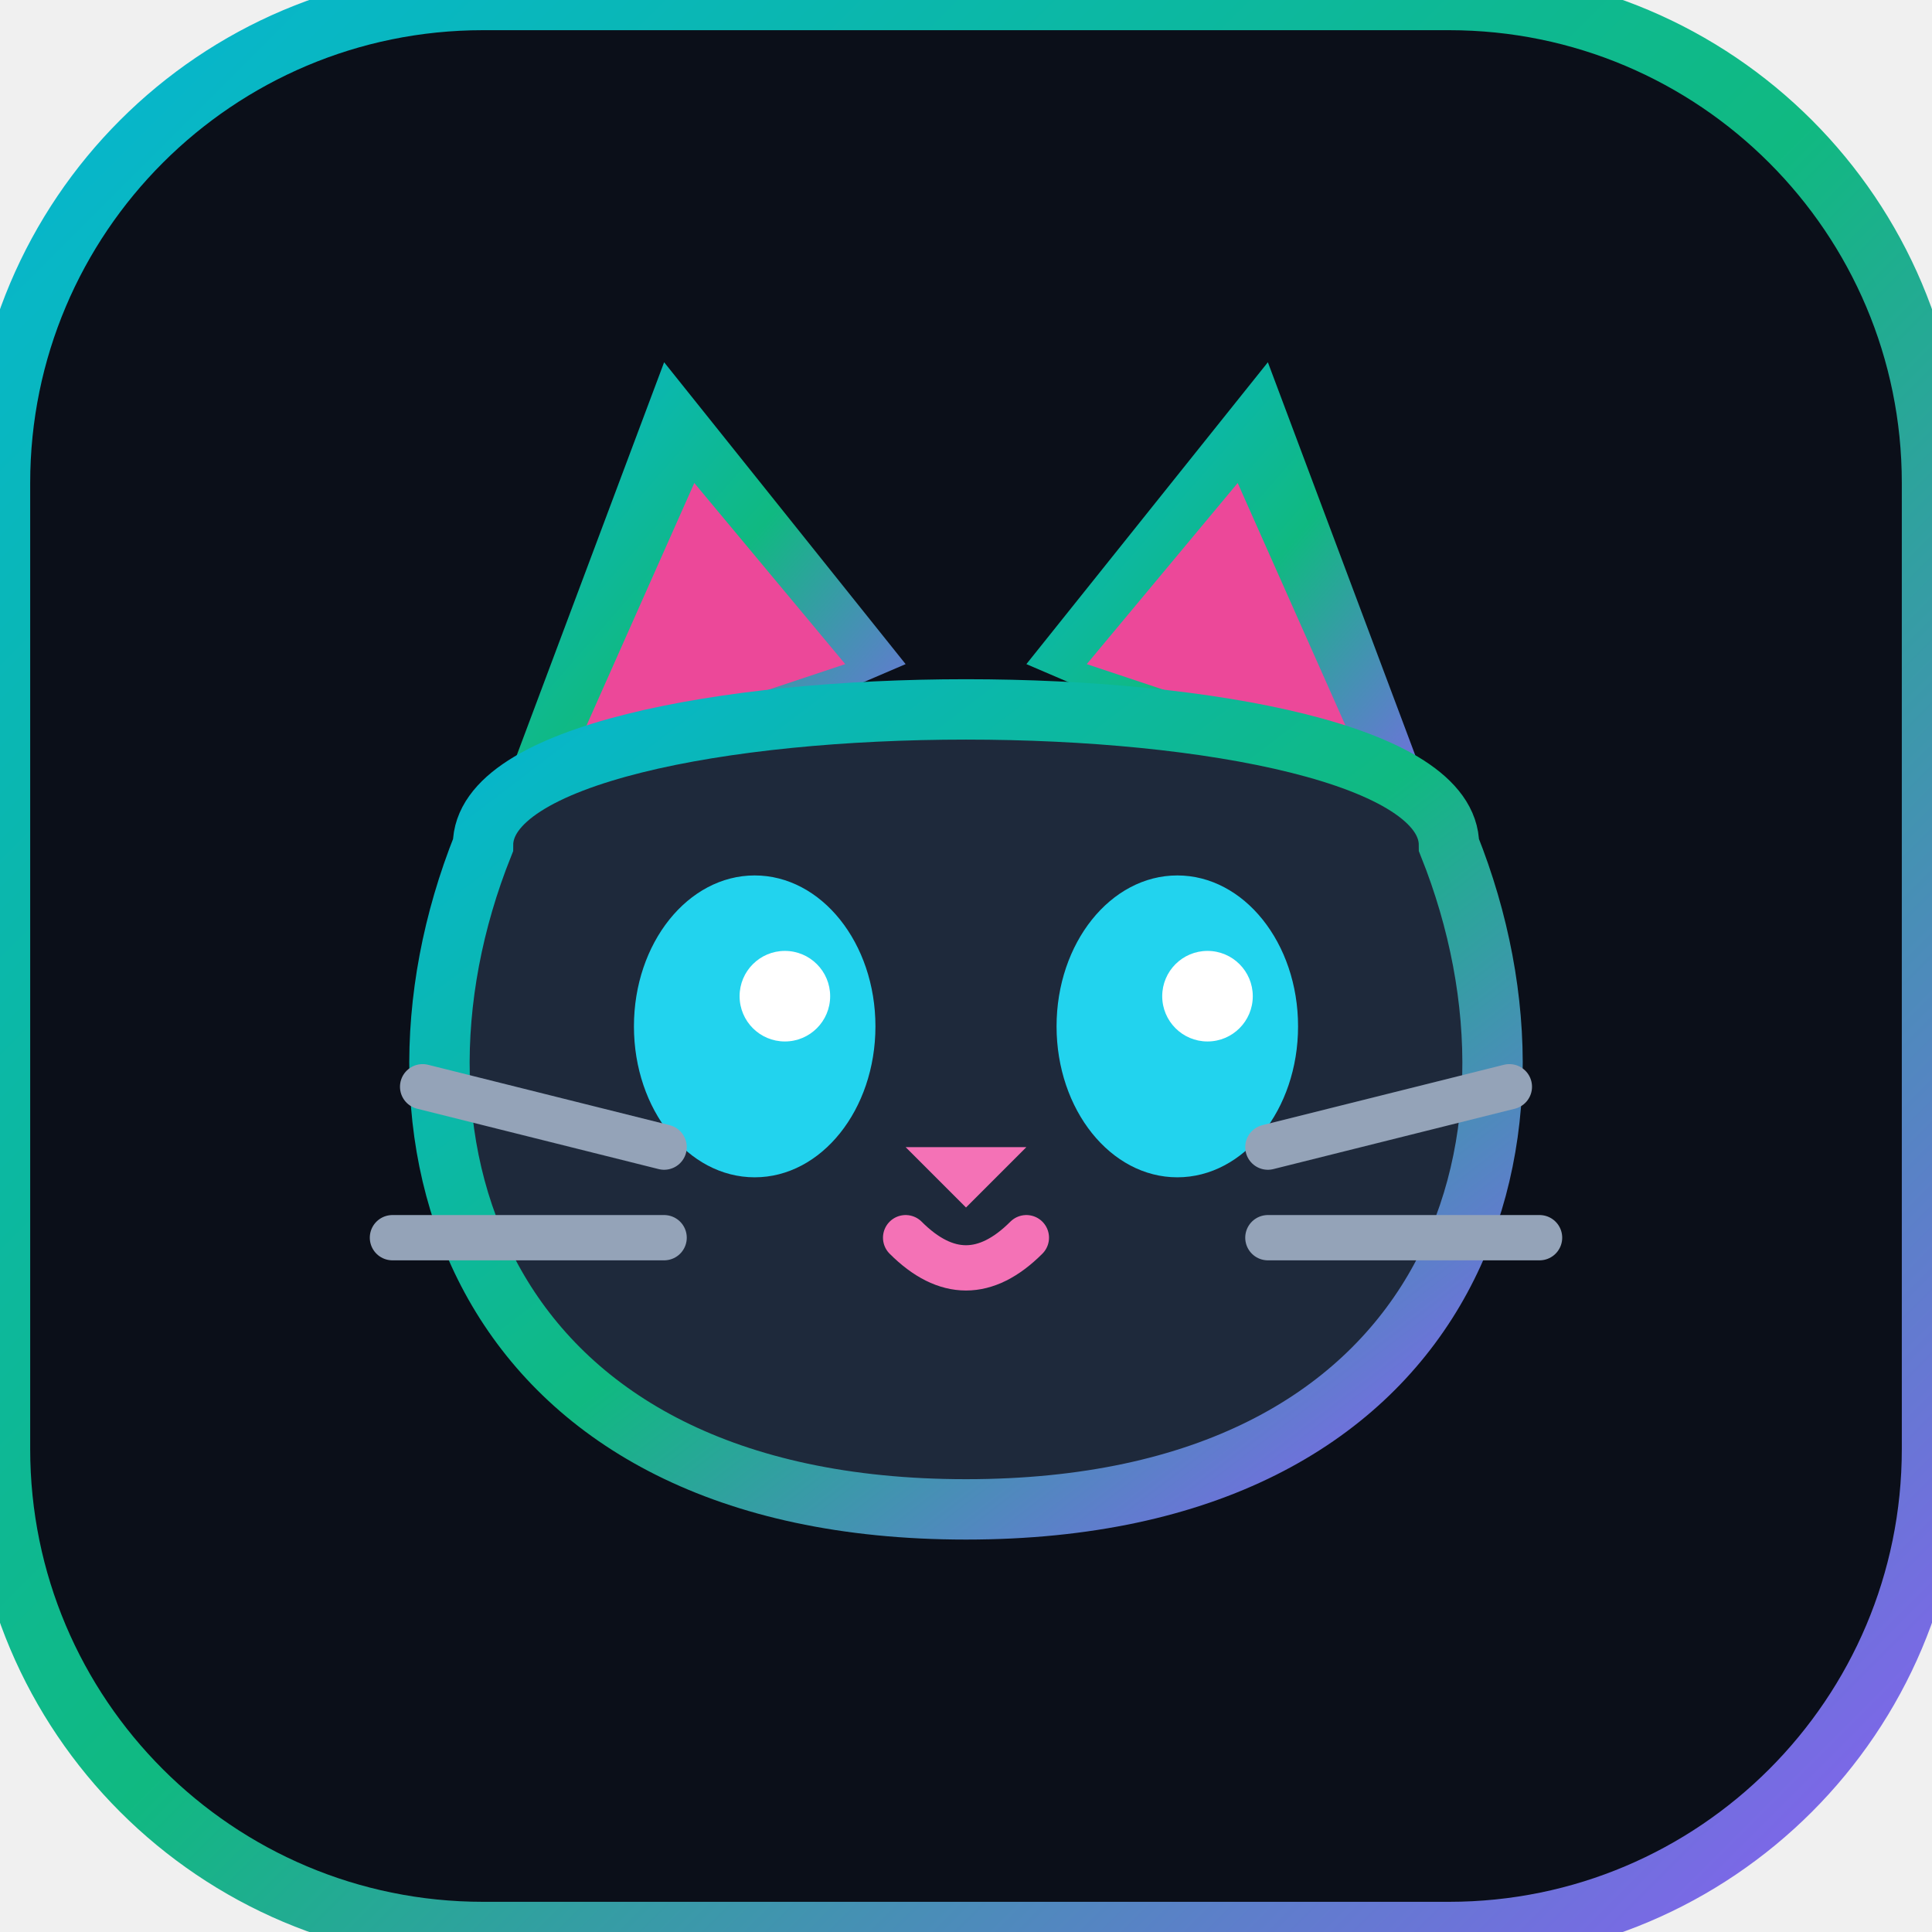
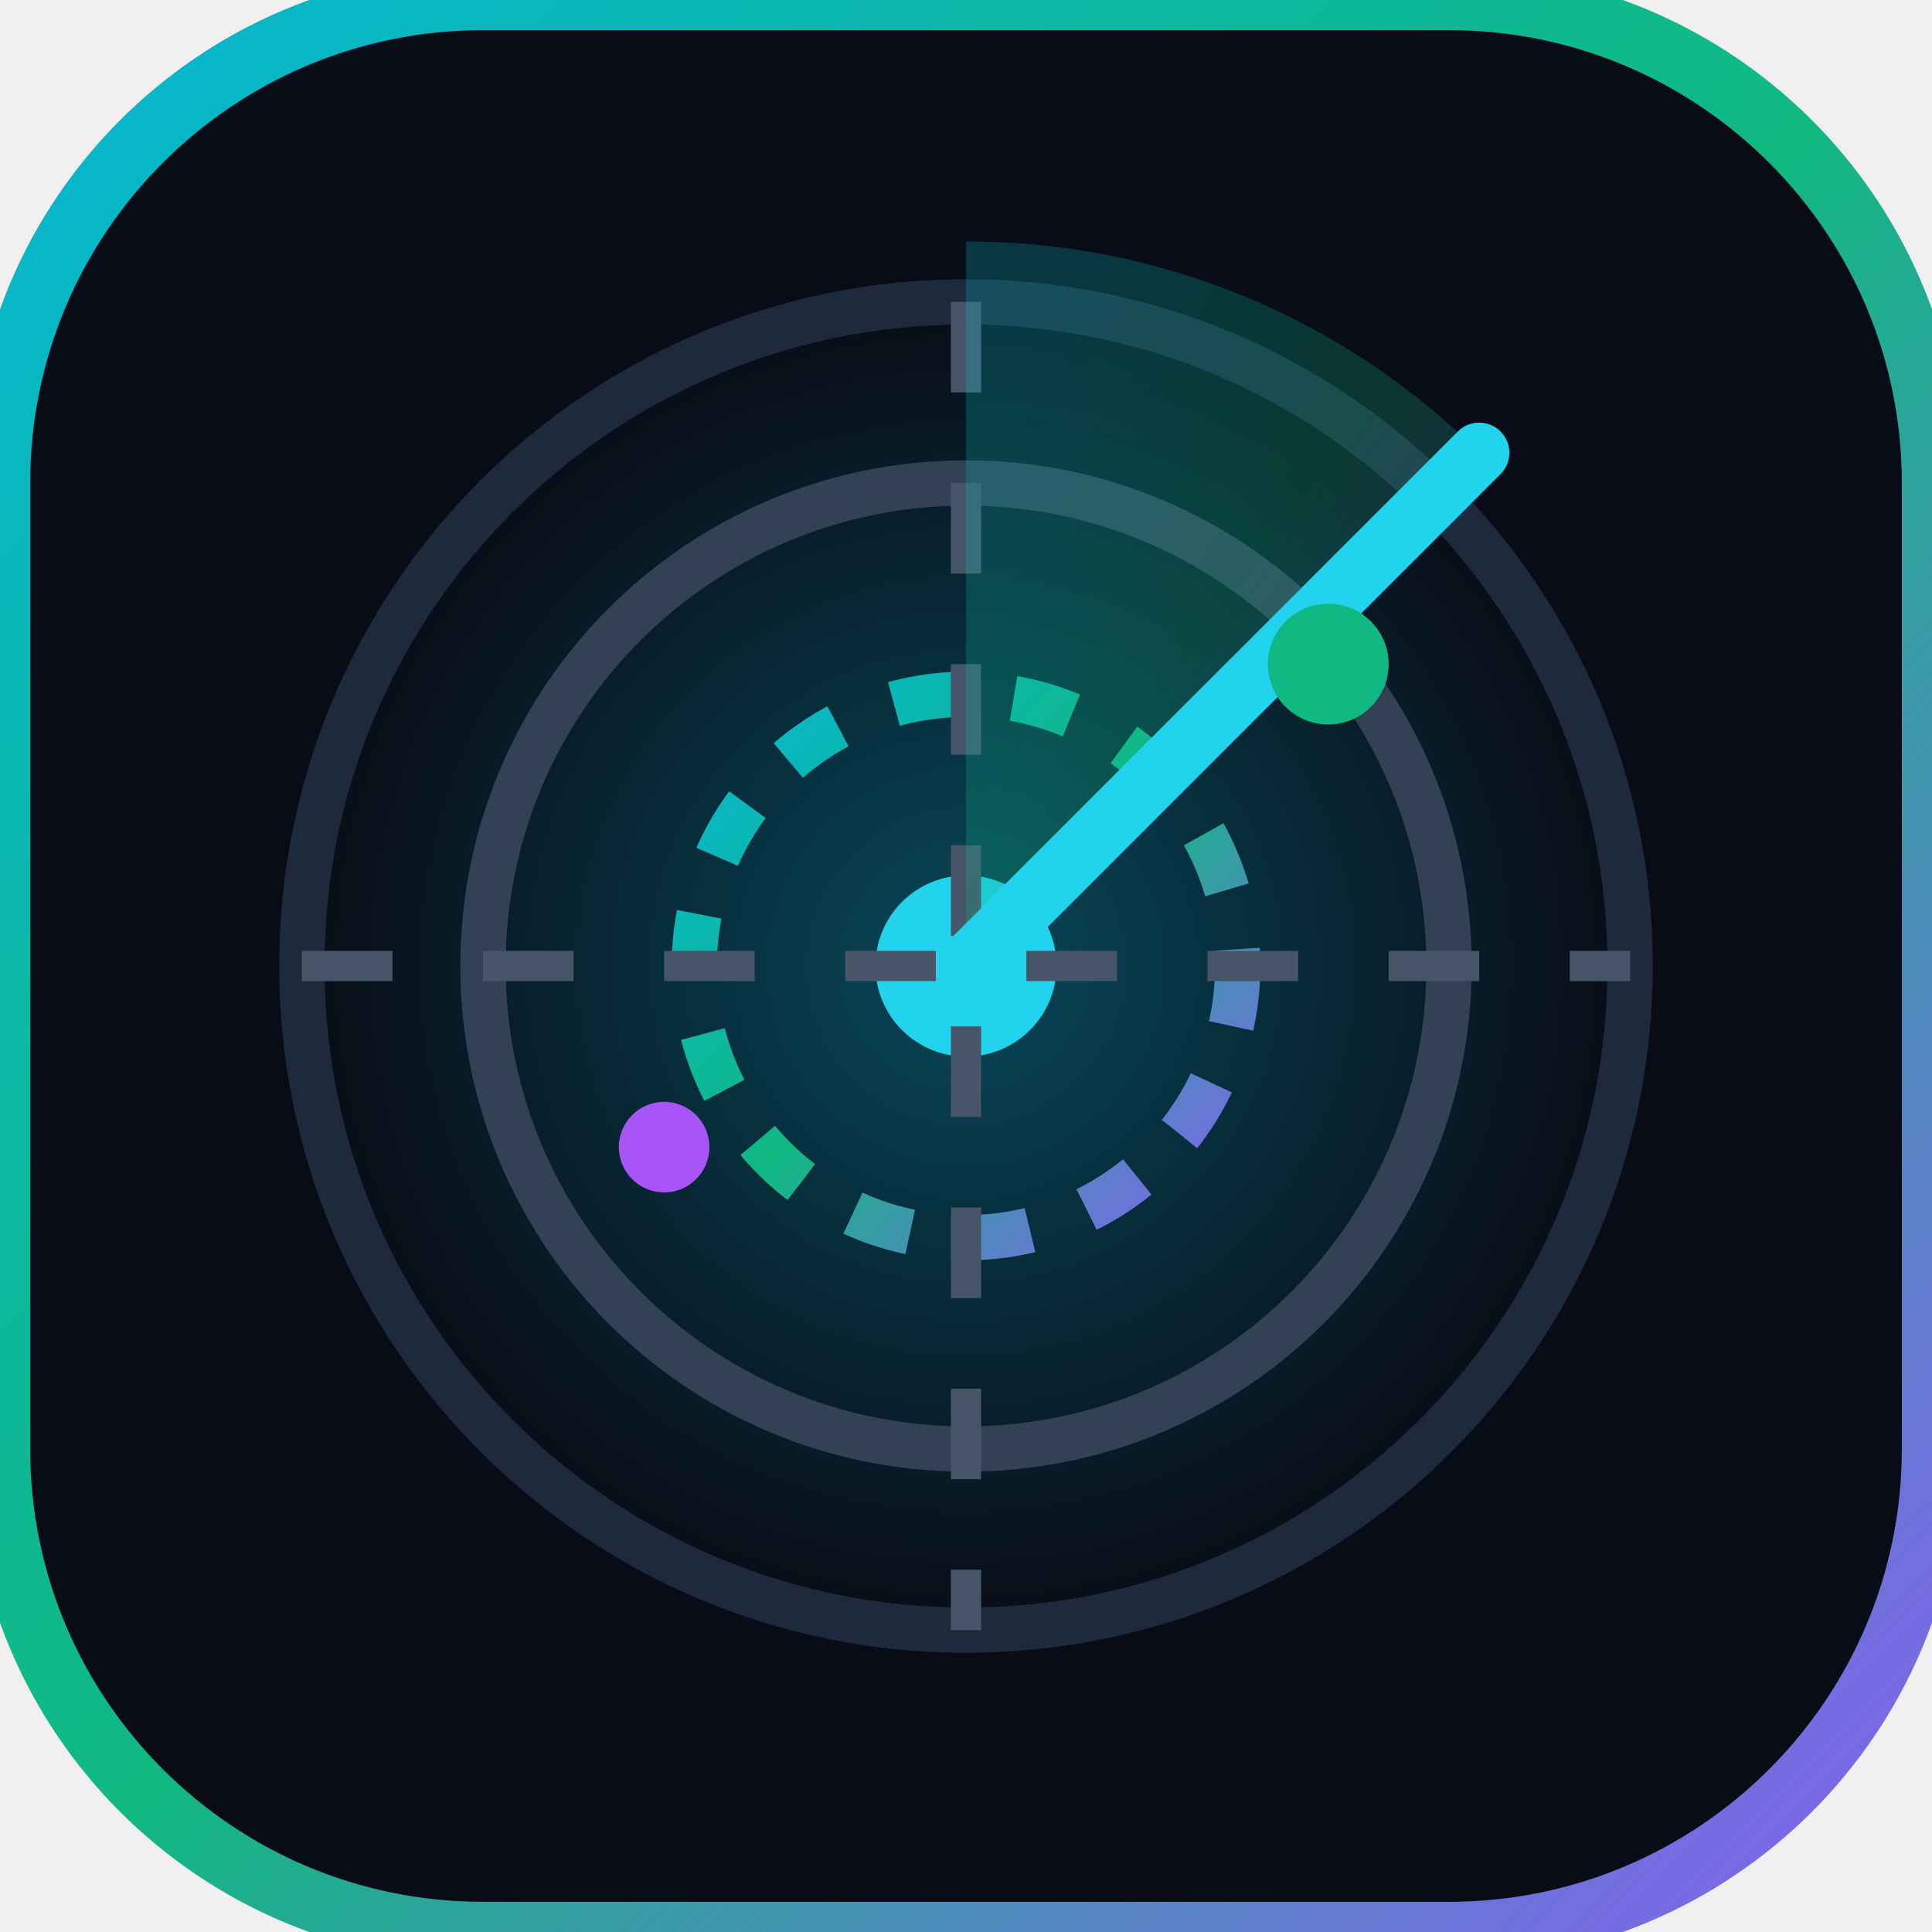
<svg xmlns="http://www.w3.org/2000/svg" viewBox="0 0 64 64" fill="none">
  <defs>
-     <linearGradient id="catGrad" x1="0%" y1="0%" x2="100%" y2="100%">
+     <linearGradient id="radarGrad" x1="0%" y1="0%" x2="100%" y2="100%">
      <stop offset="0%" stop-color="#06b6d4" />
      <stop offset="50%" stop-color="#10b981" />
      <stop offset="100%" stop-color="#8b5cf6" />
    </linearGradient>
+     <radialGradient id="centerGlow" cx="50%" cy="50%" r="50%">
+       <stop offset="0%" stop-color="#06b6d4" stop-opacity="0.35" />
+       <stop offset="100%" stop-color="#06b6d4" stop-opacity="0" />
+     </radialGradient>
  </defs>
-   <rect width="64" height="64" rx="16" fill="#0b0f19" stroke="url(#catGrad)" stroke-width="2" />
-   <polygon points="16,28 22,12 30,22" fill="url(#catGrad)" />
-   <polygon points="48,28 42,12 34,22" fill="url(#catGrad)" />
-   <polygon points="19,25 23,16 28,22" fill="#ec4899" />
-   <polygon points="45,25 41,16 36,22" fill="#ec4899" />
-   <path d="M16,28 C16,22 48,22 48,28 C52,38 48,50 32,50 C16,50 12,38 16,28 Z" fill="#1e293b" stroke="url(#catGrad)" stroke-width="2" />
-   <ellipse cx="25" cy="34" rx="4" ry="5" fill="#22d3ee" />
-   <ellipse cx="39" cy="34" rx="4" ry="5" fill="#22d3ee" />
-   <circle cx="26" cy="33" r="1.5" fill="#ffffff" />
-   <circle cx="40" cy="33" r="1.5" fill="#ffffff" />
-   <polygon points="32,40 30,38 34,38" fill="#f472b6" />
-   <path d="M30,41 Q32,43 34,41" stroke="#f472b6" stroke-width="1.5" stroke-linecap="round" fill="none" />
-   <line x1="14" y1="36" x2="22" y2="38" stroke="#94a3b8" stroke-width="1.5" stroke-linecap="round" />
-   <line x1="13" y1="41" x2="22" y2="41" stroke="#94a3b8" stroke-width="1.5" stroke-linecap="round" />
-   <line x1="50" y1="36" x2="42" y2="38" stroke="#94a3b8" stroke-width="1.5" stroke-linecap="round" />
-   <line x1="51" y1="41" x2="42" y2="41" stroke="#94a3b8" stroke-width="1.5" stroke-linecap="round" />
+   <rect width="64" height="64" rx="16" fill="#080c16" stroke="url(#radarGrad)" stroke-width="2" />
+   <circle cx="32" cy="32" r="22" fill="url(#centerGlow)" />
+   <circle cx="32" cy="32" r="22" stroke="#1e293b" stroke-width="1.5" />
+   <circle cx="32" cy="32" r="16" stroke="#334155" stroke-width="1.5" />
+   <circle cx="32" cy="32" r="9" stroke="url(#radarGrad)" stroke-width="1.5" stroke-dasharray="2 2" />
+   <circle cx="32" cy="32" r="3" fill="#22d3ee" />
+   <line x1="32" y1="10" x2="32" y2="54" stroke="#475569" stroke-width="1" stroke-dasharray="3 3" />
+   <line x1="10" y1="32" x2="54" y2="32" stroke="#475569" stroke-width="1" stroke-dasharray="3 3" />
+   <path d="M32 32 L49 15 A24 24 0 0 0 32 8 Z" fill="url(#radarGrad)" fill-opacity="0.25" />
+   <line x1="32" y1="32" x2="49" y2="15" stroke="#22d3ee" stroke-width="2" stroke-linecap="round" />
+   <circle cx="44" cy="22" r="2" fill="#10b981" />
+   <circle cx="22" cy="38" r="1.5" fill="#a855f7" />
</svg>
